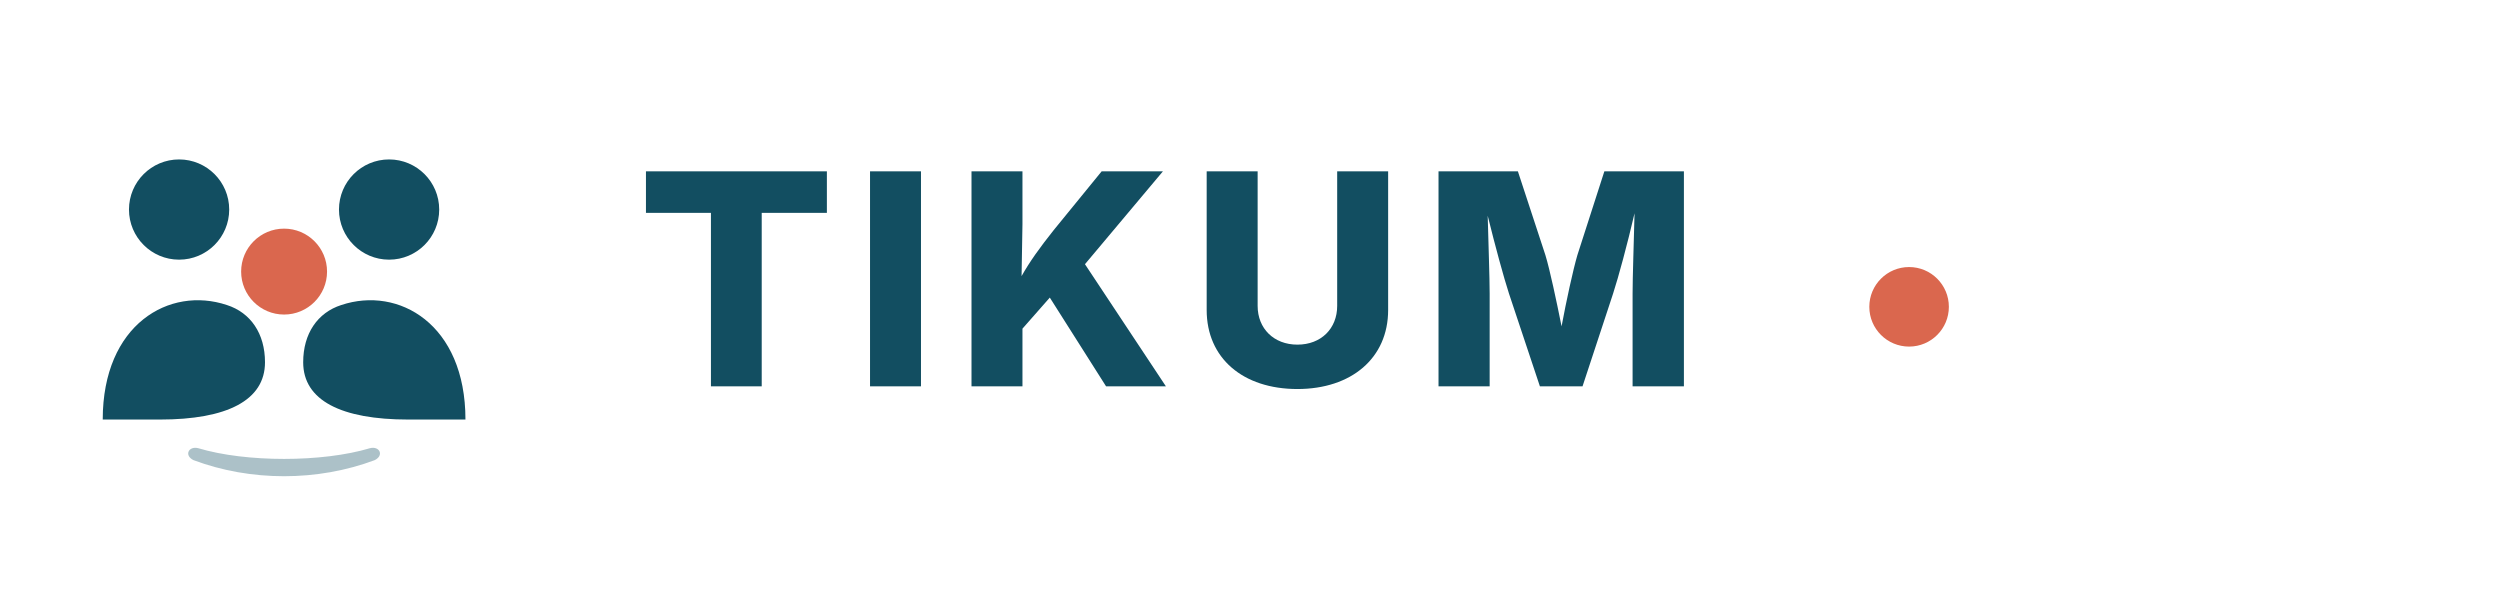
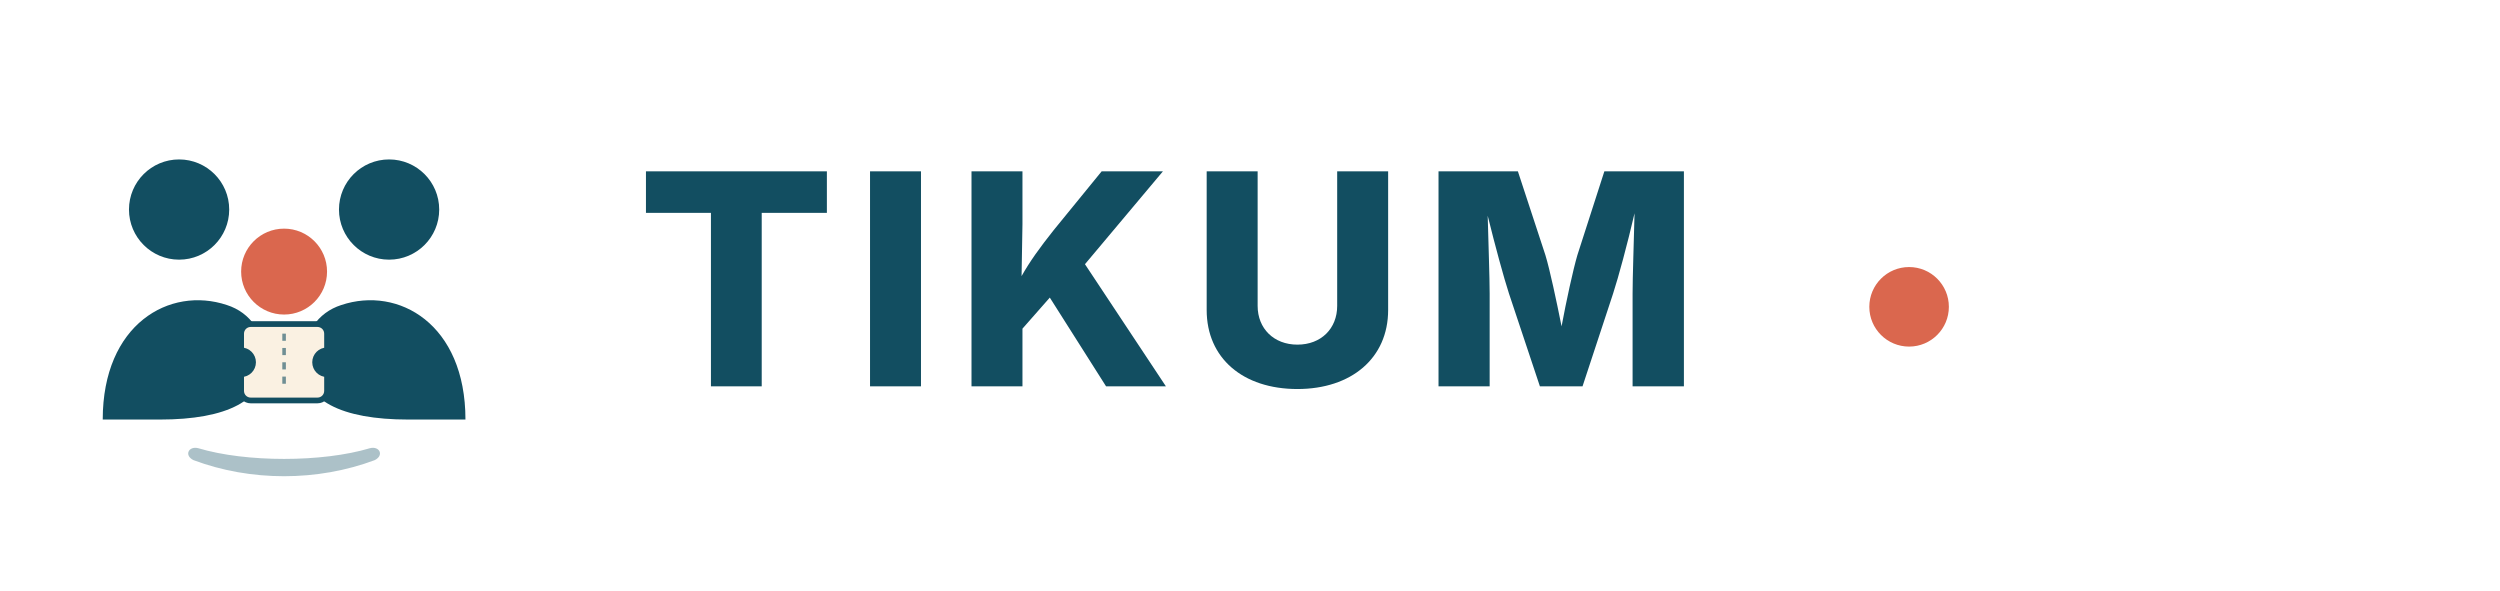
<svg xmlns="http://www.w3.org/2000/svg" viewBox="0 0 220 52" width="220" height="52" fill="none">
  <g transform="translate(4, 5) scale(0.42)">
    <circle cx="28" cy="32" r="10.5" fill="#124E61" />
    <path d="M 12 76 C 12 56, 26 48, 38 52 C 43 53.6, 46 58, 46 64 C 46 72, 38 76, 24 76 Z" fill="#124E61" />
    <circle cx="72" cy="32" r="10.5" fill="#124E61" />
    <path d="M 88 76 C 88 56, 74 48, 62 52 C 57 53.6, 54 58, 54 64 C 54 72, 62 76, 76 76 Z" fill="#124E61" />
    <circle cx="50" cy="45" r="9" fill="#DA674E" />
+     <path d="M 43 56 H 57 A 2 2 0 0 1 59 58 V 61.5 A 2.5 2.5 0 0 0 59 66.5 V 70 A 2 2 0 0 1 57 72 H 43 A 2 2 0 0 1 41 70 V 66.5 A 2.5 2.5 0 0 0 41 61.5 V 58 A 2 2 0 0 1 43 56 Z" fill="#FAF1E2" stroke="#124E61" stroke-width="1.2" />
+     <line x1="50" y1="58" x2="50" y2="70" stroke="#124E61" stroke-width="0.75" stroke-dasharray="1.5,1.5" opacity="0.6" />
    <path d="M 32 82 C 42 85, 58 85, 68 82 C 70 81.5, 71 83.5, 69 84.5 C 57 89, 43 89, 31 84.5 C 29 83.5, 30 81.5, 32 82 Z" fill="#124E61" opacity="0.35" />
  </g>
  <text x="56" y="34" font-family="'Bricolage Grotesque', 'Plus Jakarta Sans', -apple-system, sans-serif" font-size="26" font-weight="800" letter-spacing="1.5" fill="#124E61">TIKUM</text>
  <circle cx="168" cy="27" r="3.5" fill="#DA674E" />
</svg>
